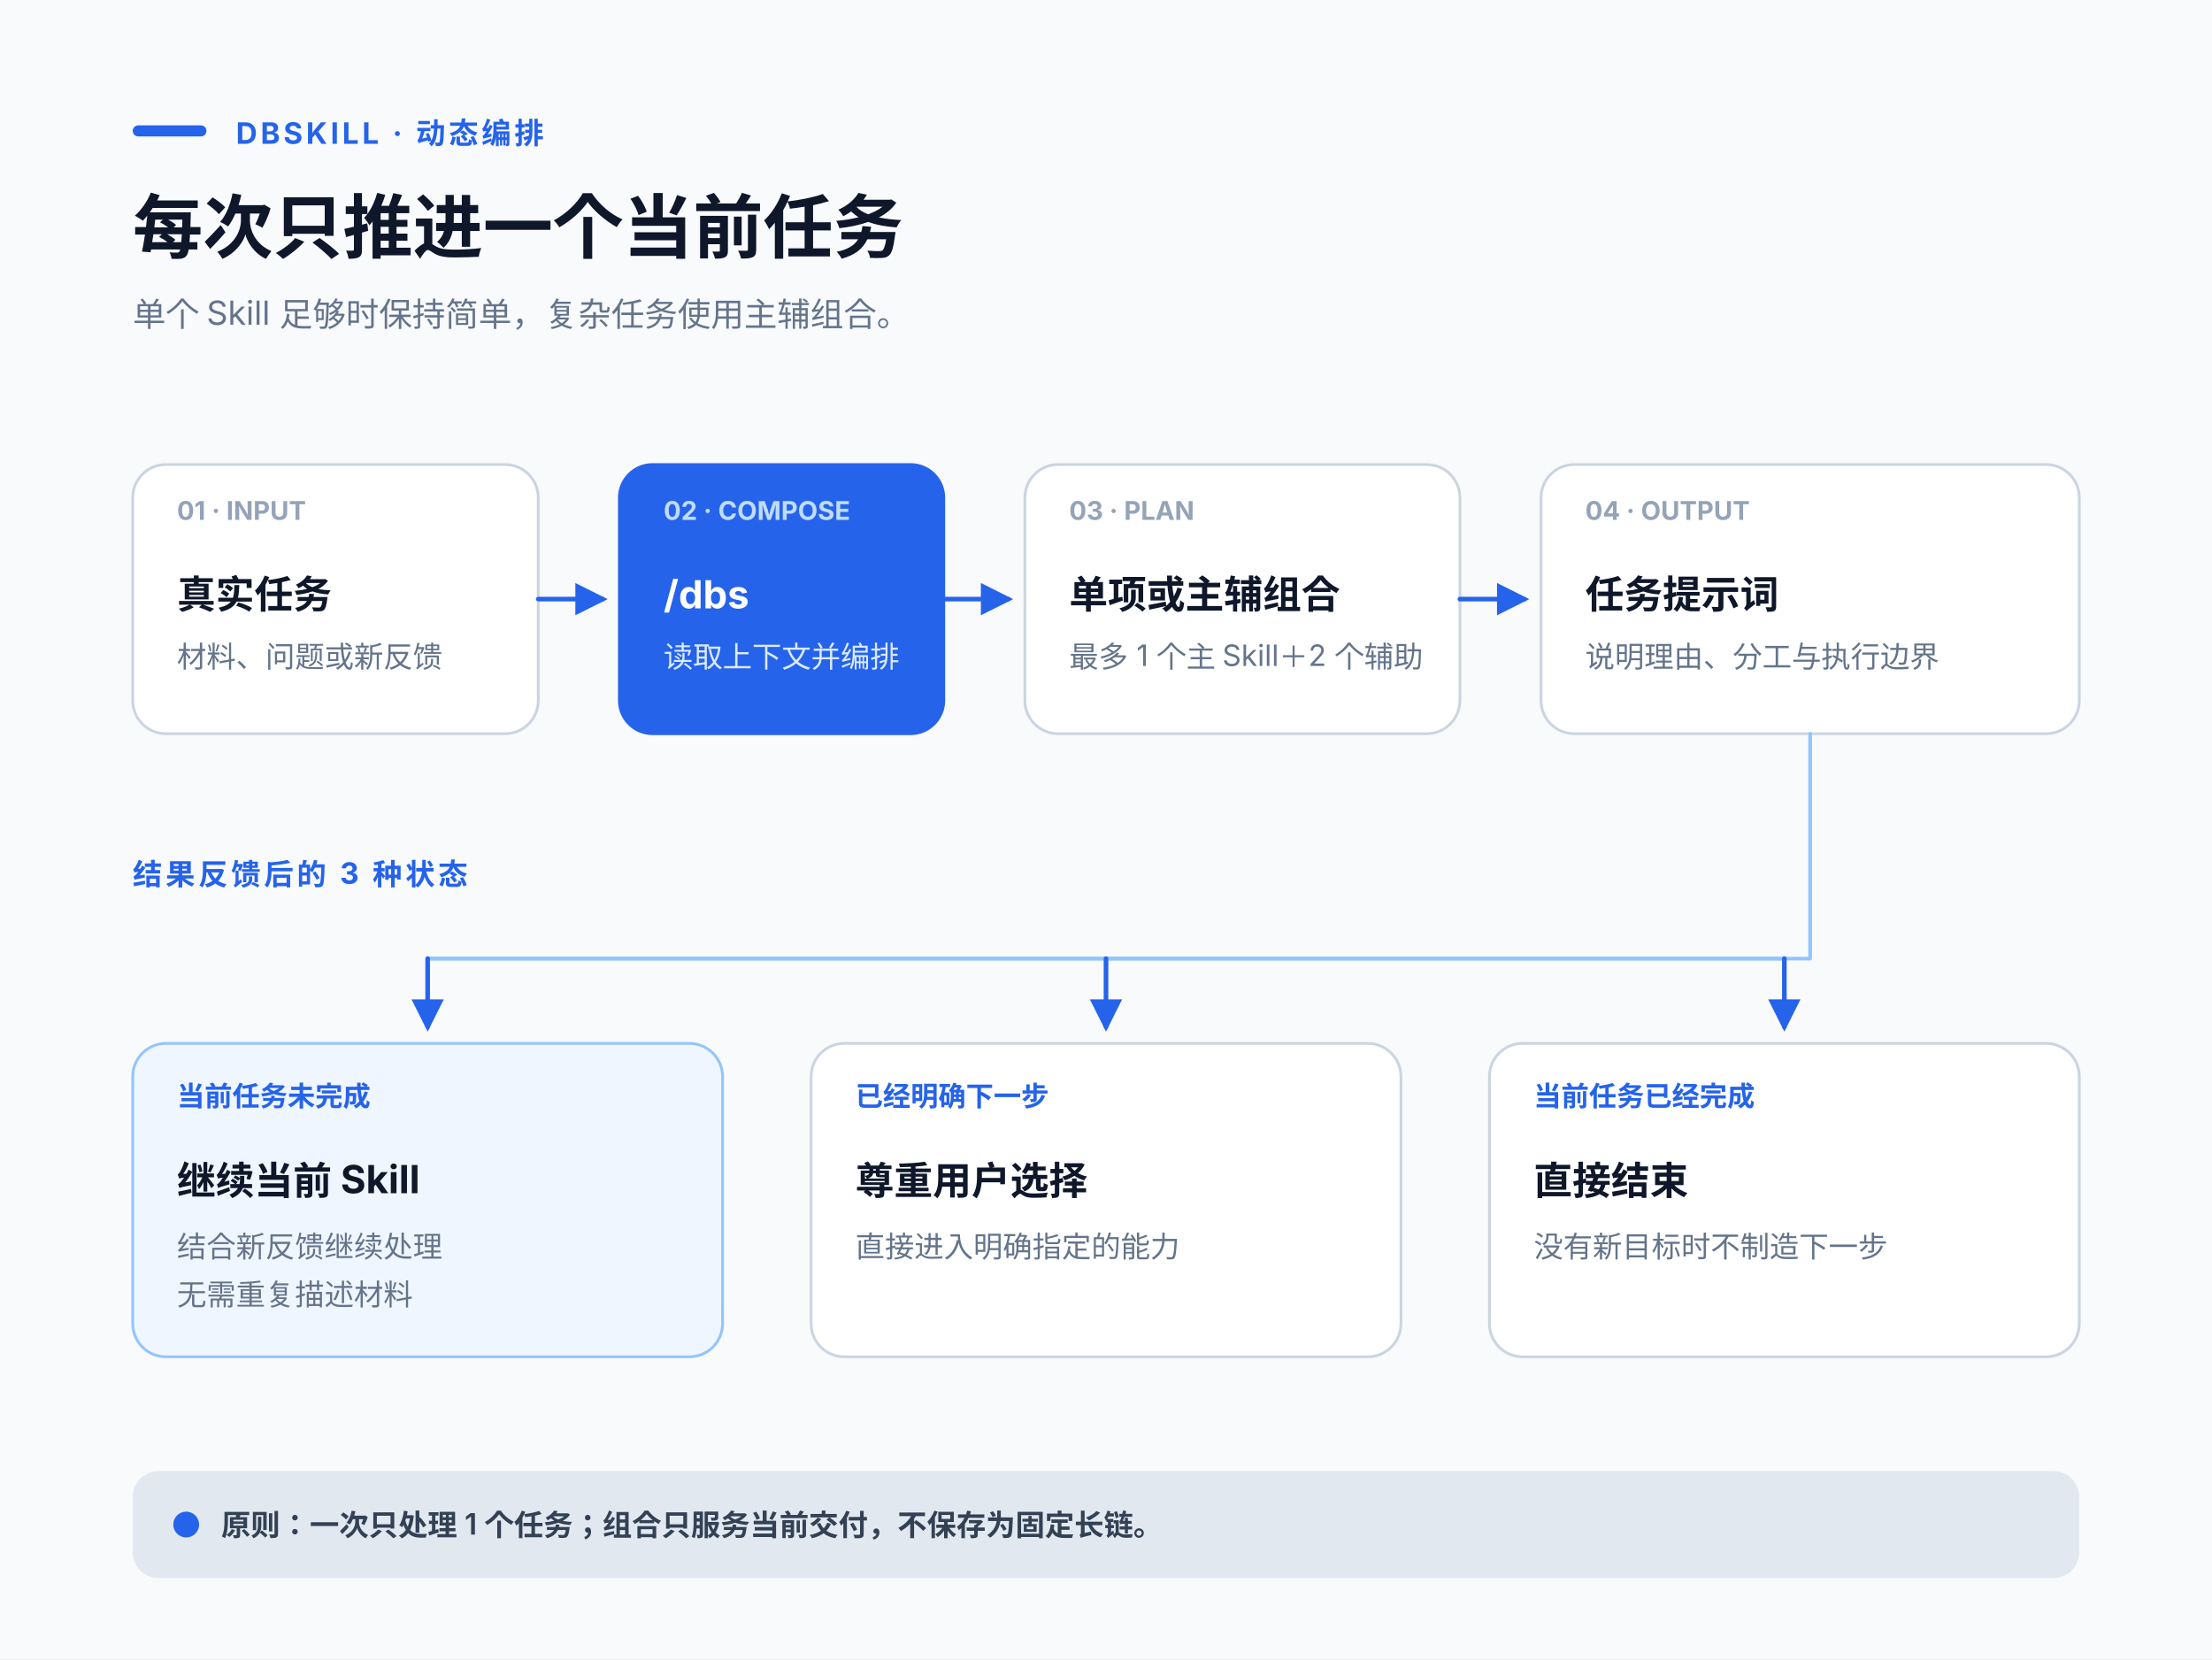
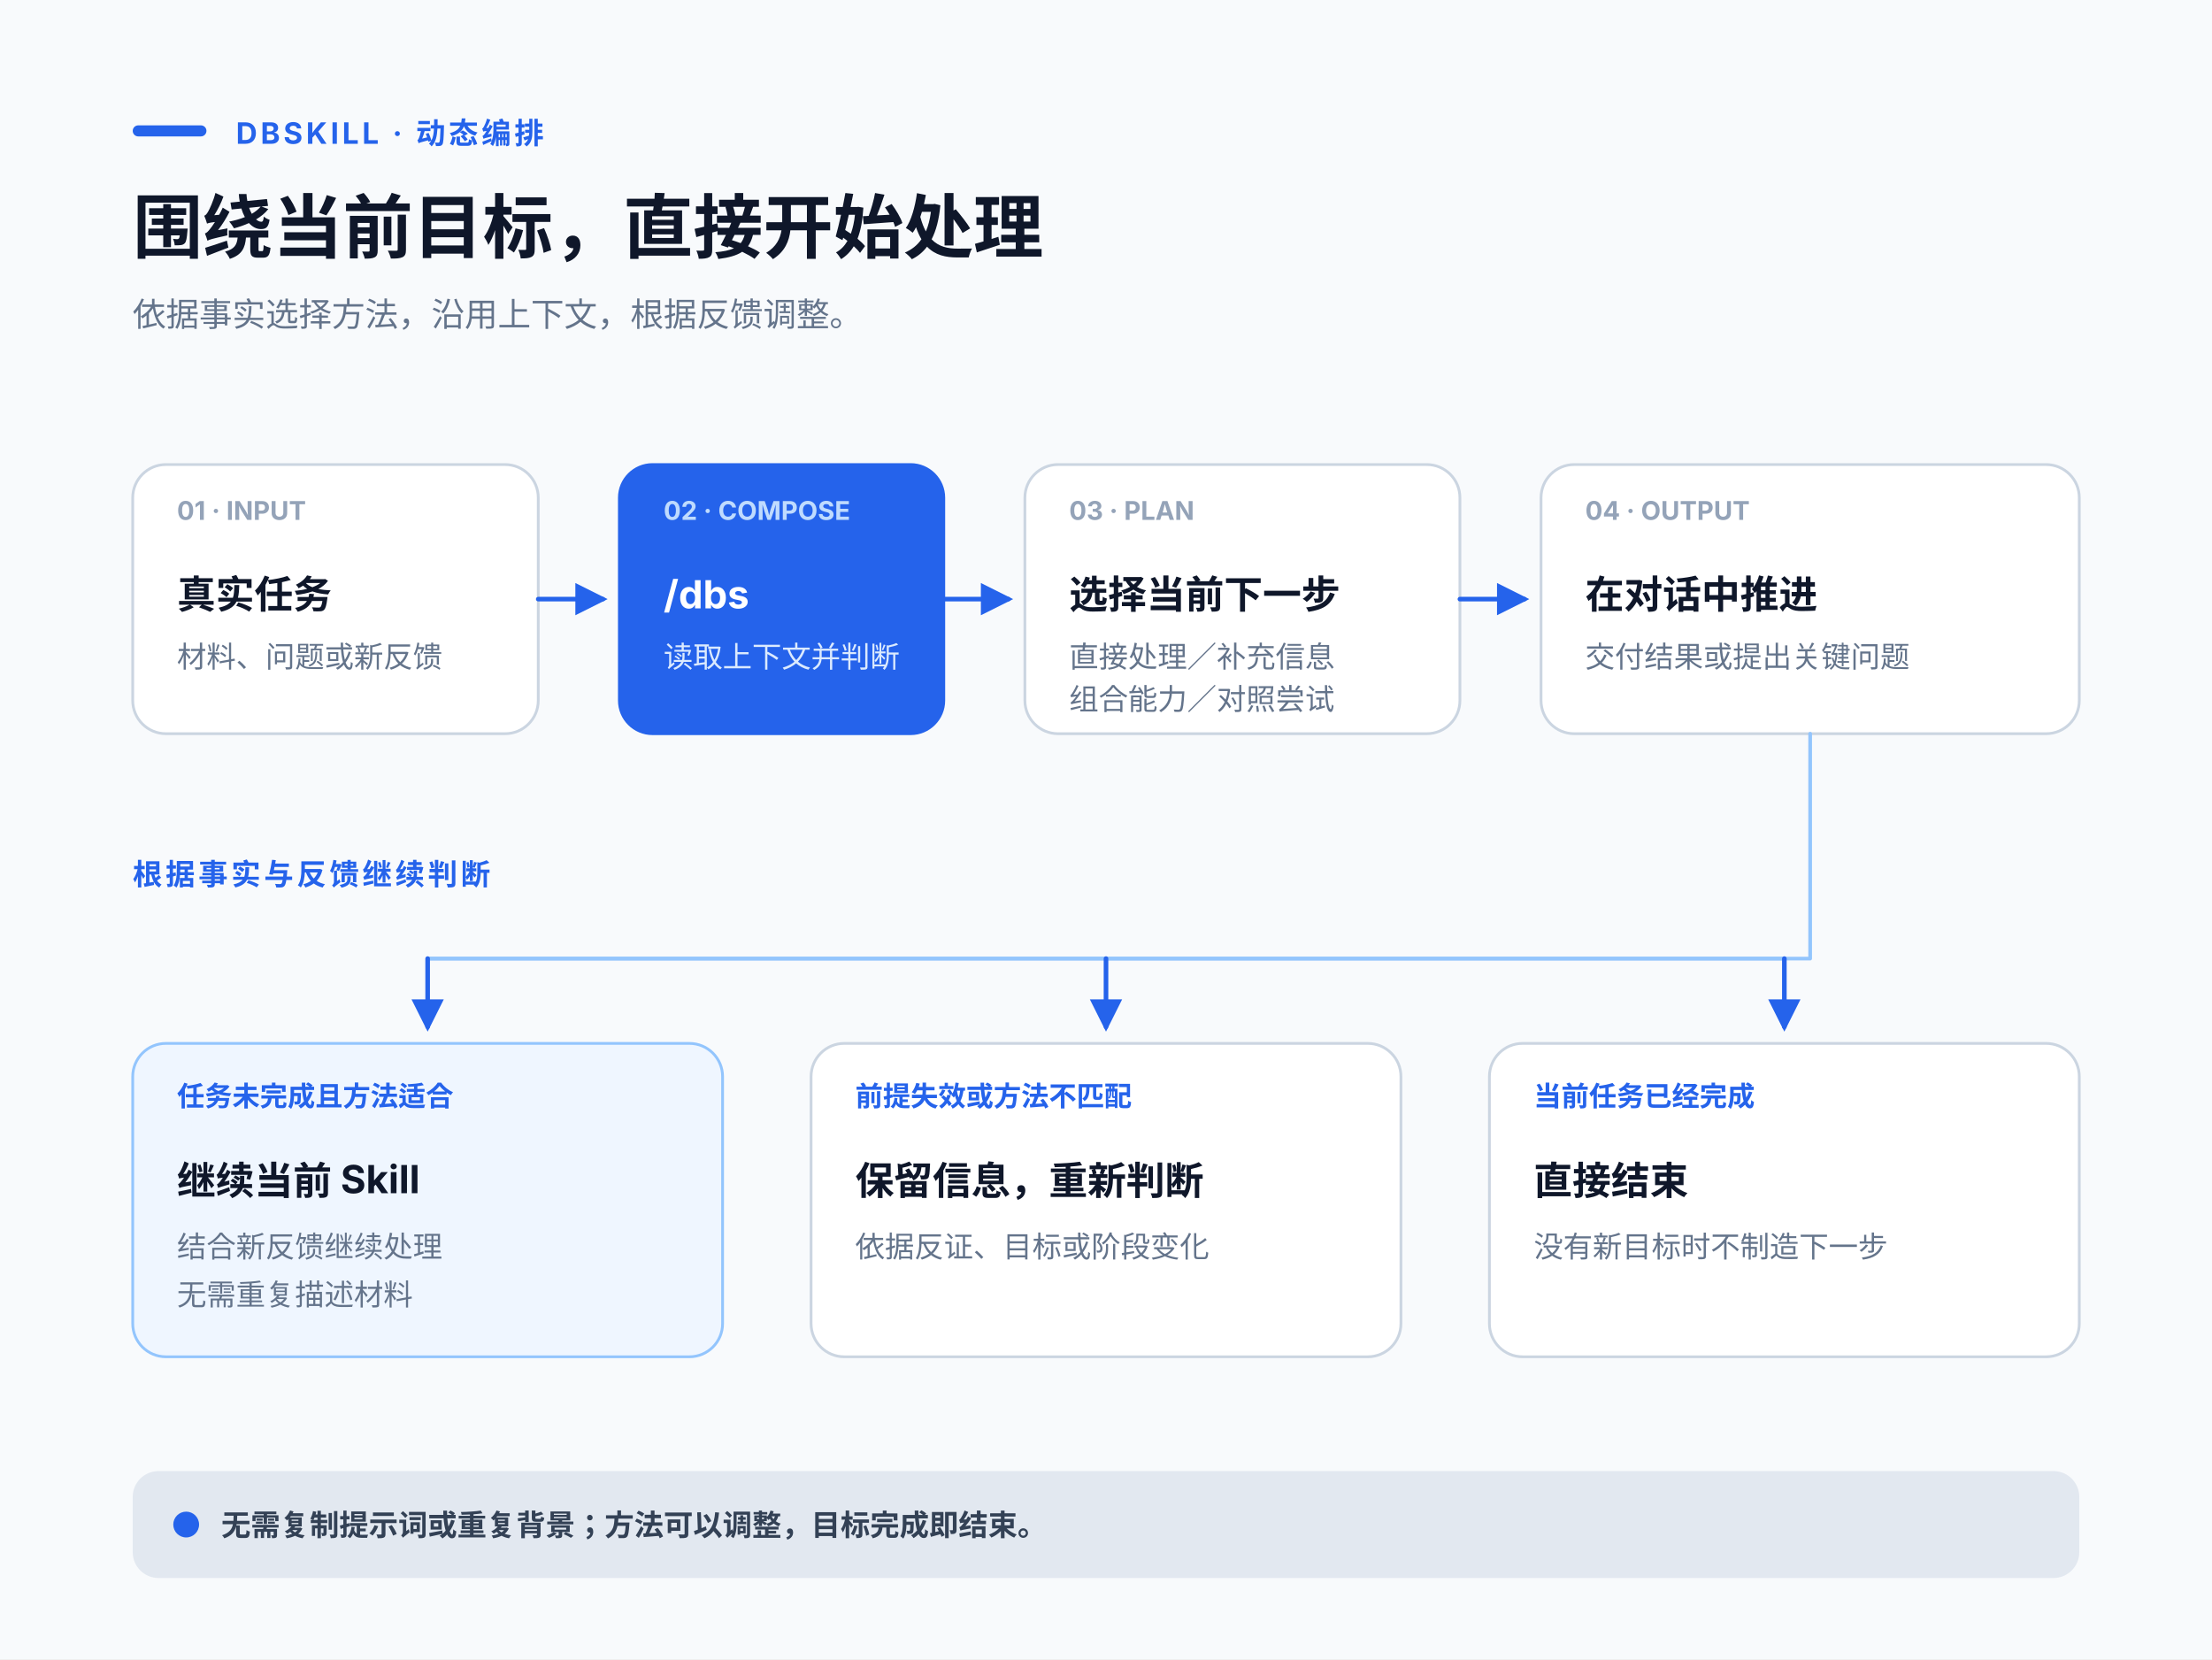
<svg xmlns="http://www.w3.org/2000/svg" width="1200" height="900" viewBox="0 0 1200 900" role="img" aria-labelledby="title desc">
  <defs>
    <marker id="arrow" viewBox="0 0 10 10" refX="8.5" refY="5" markerWidth="7" markerHeight="7" orient="auto-start-reverse">
      <path d="M 0 0 L 10 5 L 0 10 z" fill="#2563EB" />
    </marker>
    <style>
      text { font-family: -apple-system, BlinkMacSystemFont, "Segoe UI", "PingFang SC", "Microsoft YaHei", sans-serif; }
      .eyebrow { font-size: 16px; font-weight: 700; letter-spacing: 1.8px; fill: #2563EB; }
      .title { font-size: 38px; font-weight: 700; fill: #0F172A; }
      .subtitle { font-size: 18px; font-weight: 400; fill: #64748B; }
      .index { font-size: 14px; font-weight: 700; fill: #94A3B8; }
      .index-inverse { font-size: 14px; font-weight: 700; fill: #BFDBFE; }
      .label { font-size: 21px; font-weight: 700; fill: #0F172A; }
      .label-inverse { font-size: 21px; font-weight: 700; fill: #FFFFFF; }
      .body { font-size: 16px; font-weight: 400; fill: #64748B; }
      .body-inverse { font-size: 16px; font-weight: 400; fill: #DBEAFE; }
      .condition { font-size: 15px; font-weight: 700; fill: #2563EB; }
      .node { fill: #FFFFFF; stroke: #CBD5E1; stroke-width: 1.5; }
      .node-accent { fill: #EFF6FF; stroke: #93C5FD; stroke-width: 1.5; }
      .node-strong { fill: #2563EB; stroke: #2563EB; stroke-width: 1.5; }
      .line { fill: none; stroke: #2563EB; stroke-width: 2.5; stroke-linecap: round; stroke-linejoin: round; marker-end: url(#arrow); }
      .rail { fill: none; stroke: #93C5FD; stroke-width: 2; stroke-linecap: round; stroke-linejoin: round; }
      .footer { font-size: 16px; font-weight: 600; fill: #334155; }
    </style>
  </defs>
  <rect width="1200" height="900" fill="#F8FAFC" />
  <rect x="72" y="68" width="40" height="6" rx="3" fill="#2563EB" />
  <text class="eyebrow" x="128" y="78">DBSKILL · 动态编排</text>
-   <text class="title" x="72" y="137">每次只推进一个当前任务</text>
-   <text class="subtitle" x="72" y="177">单个 Skill 足够时保持简单，复杂任务使用主辅组合。</text>
+   <text class="title" x="72" y="137">围绕当前目标，直接开始处理</text>
+   <text class="subtitle" x="72" y="177">依据事实选择方法，沿用上下文，根据反馈调整。</text>
  <rect class="node" x="72" y="252" width="220" height="146" rx="18" />
  <text class="index" x="96" y="282">01 · INPUT</text>
  <text class="label" x="96" y="330">真实任务</text>
  <text class="body" x="96" y="362">材料、问题或新反馈</text>
  <path class="line" d="M292 325 H327" />
  <rect class="node-strong" x="336" y="252" width="176" height="146" rx="18" />
  <text class="index-inverse" x="360" y="282">02 · COMPOSE</text>
  <text class="label-inverse" x="360" y="330">/dbs</text>
-   <text class="body-inverse" x="360" y="362">读取上下文并编排</text>
+   <text class="body-inverse" x="360" y="362">读取上下文并判断</text>
  <path class="line" d="M512 325 H547" />
  <rect class="node" x="556" y="252" width="236" height="146" rx="18" />
  <text class="index" x="580" y="282">03 · PLAN</text>
-   <text class="label" x="580" y="330">单项或主辅组合</text>
-   <text class="body" x="580" y="362">最多 1 个主 Skill＋2 个辅助</text>
+   <text class="label" x="580" y="330">选择当前下一步</text>
+   <text class="body" x="580" y="362">直接处理／补充信息</text>
+   <text class="body" x="580" y="385">组合能力／对照尝试</text>
  <path class="line" d="M792 325 H827" />
  <rect class="node" x="836" y="252" width="292" height="146" rx="18" />
  <text class="index" x="860" y="282">04 · OUTPUT</text>
-   <text class="label" x="860" y="330">任务提示词</text>
-   <text class="body" x="860" y="362">说明理由、分工与执行边界</text>
-   <text class="eyebrow" x="72" y="480">结果反馈后的 3 种状态</text>
+   <text class="label" x="860" y="330">在对话中推进</text>
+   <text class="body" x="860" y="362">交付结果或提出关键问题</text>
+   <text class="eyebrow" x="72" y="480">根据事实与反馈继续判断</text>
  <path class="rail" d="M982 398 V520 H232" />
  <path class="rail" d="M232 520 H968" />
  <path class="line" d="M232 520 V557" />
  <path class="line" d="M600 520 V557" />
  <path class="line" d="M968 520 V557" />
  <rect class="node-accent" x="72" y="566" width="320" height="170" rx="18" />
-   <text class="condition" x="96" y="600">当前任务未完成</text>
+   <text class="condition" x="96" y="600">任务未完成且方法适合</text>
  <text class="label" x="96" y="648">继续当前 Skill</text>
  <text class="body" x="96" y="682">结合新反馈继续处理</text>
  <text class="body" x="96" y="708">无需重复描述材料</text>
  <rect class="node" x="440" y="566" width="320" height="170" rx="18" />
-   <text class="condition" x="464" y="600">已经明确下一步</text>
-   <text class="label" x="464" y="648">尊重用户选择</text>
-   <text class="body" x="464" y="682">直接进入明确指定的能力</text>
+   <text class="condition" x="464" y="600">前提失效或方法不匹配</text>
+   <text class="label" x="464" y="648">保留信息，重新判断</text>
+   <text class="body" x="464" y="682">依据反证、目标或阶段变化</text>
  <rect class="node" x="808" y="566" width="320" height="170" rx="18" />
  <text class="condition" x="832" y="600">当前任务已经完成</text>
  <text class="label" x="832" y="648">直接结束</text>
  <text class="body" x="832" y="682">没有新目标时不制造下一步</text>
  <rect x="72" y="798" width="1056" height="58" rx="14" fill="#E2E8F0" />
  <circle cx="101" cy="827" r="7" fill="#2563EB" />
-   <text class="footer" x="120" y="833">原则：一次只处理 1 个任务；组合只服务当前交付，不保存为固定长链。</text>
+   <text class="footer" x="120" y="833">无需复制提示词或重复背景；方法可以调整，目标完成即结束。</text>
</svg>
